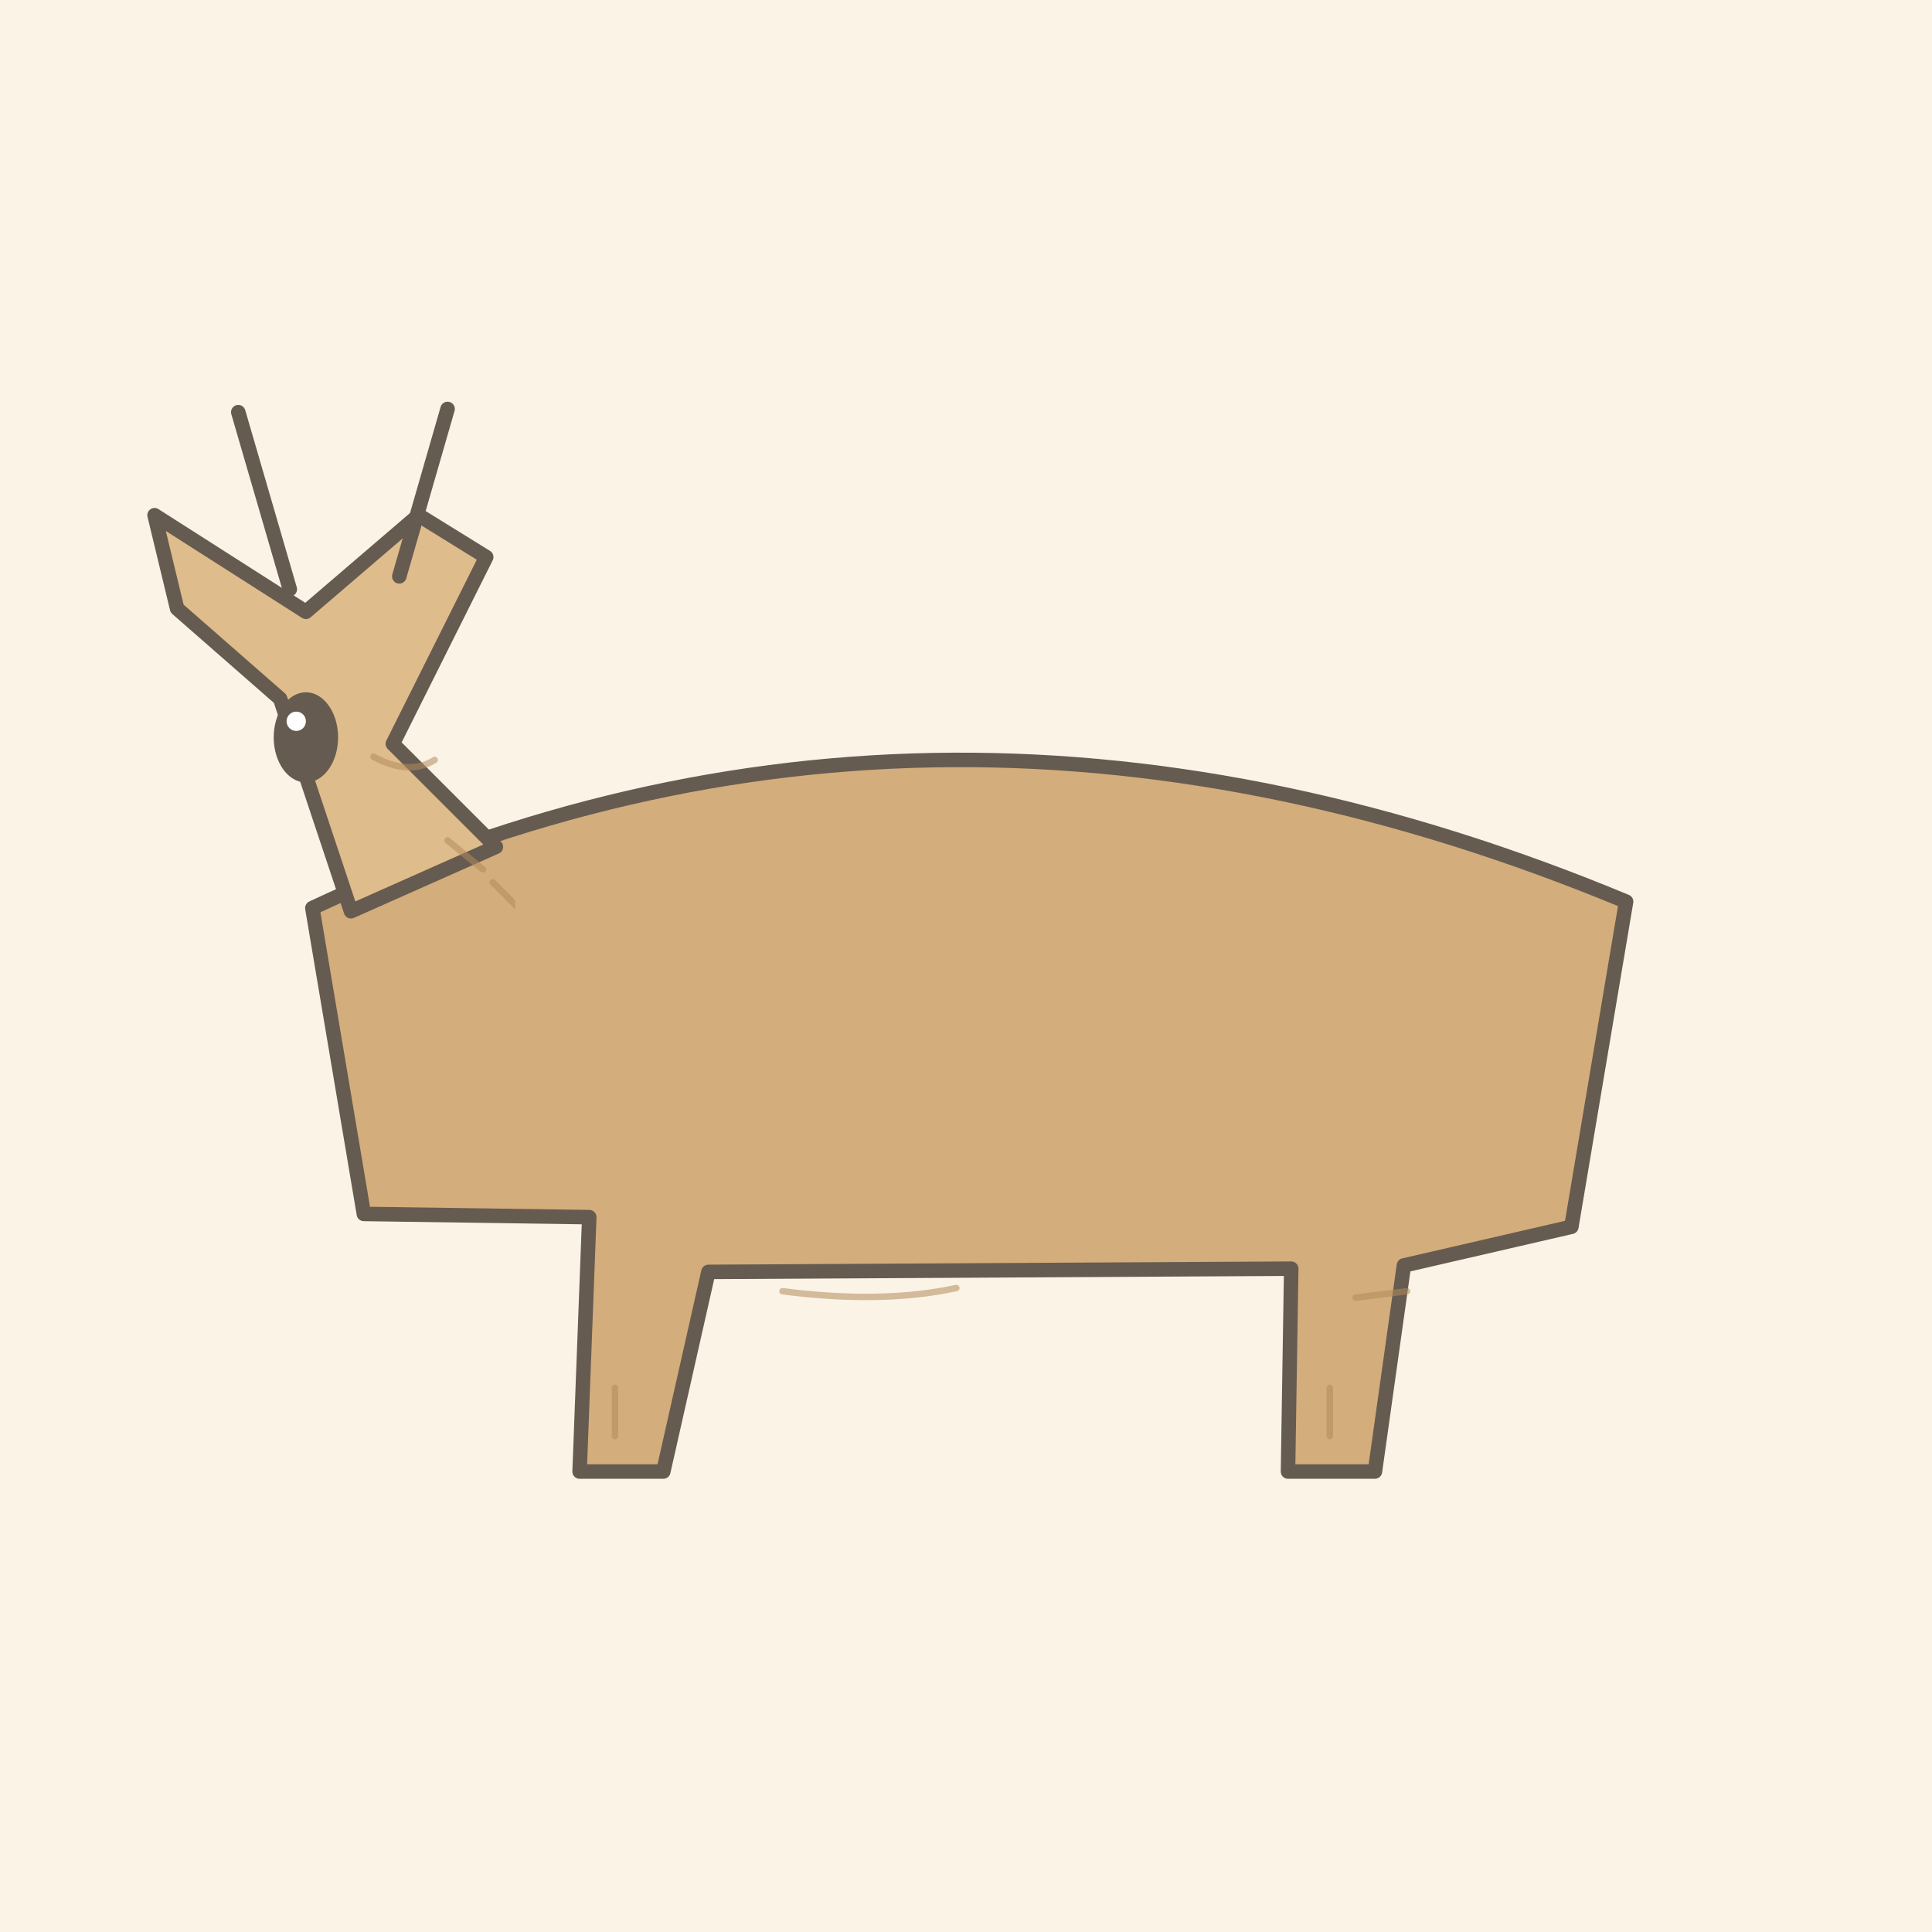
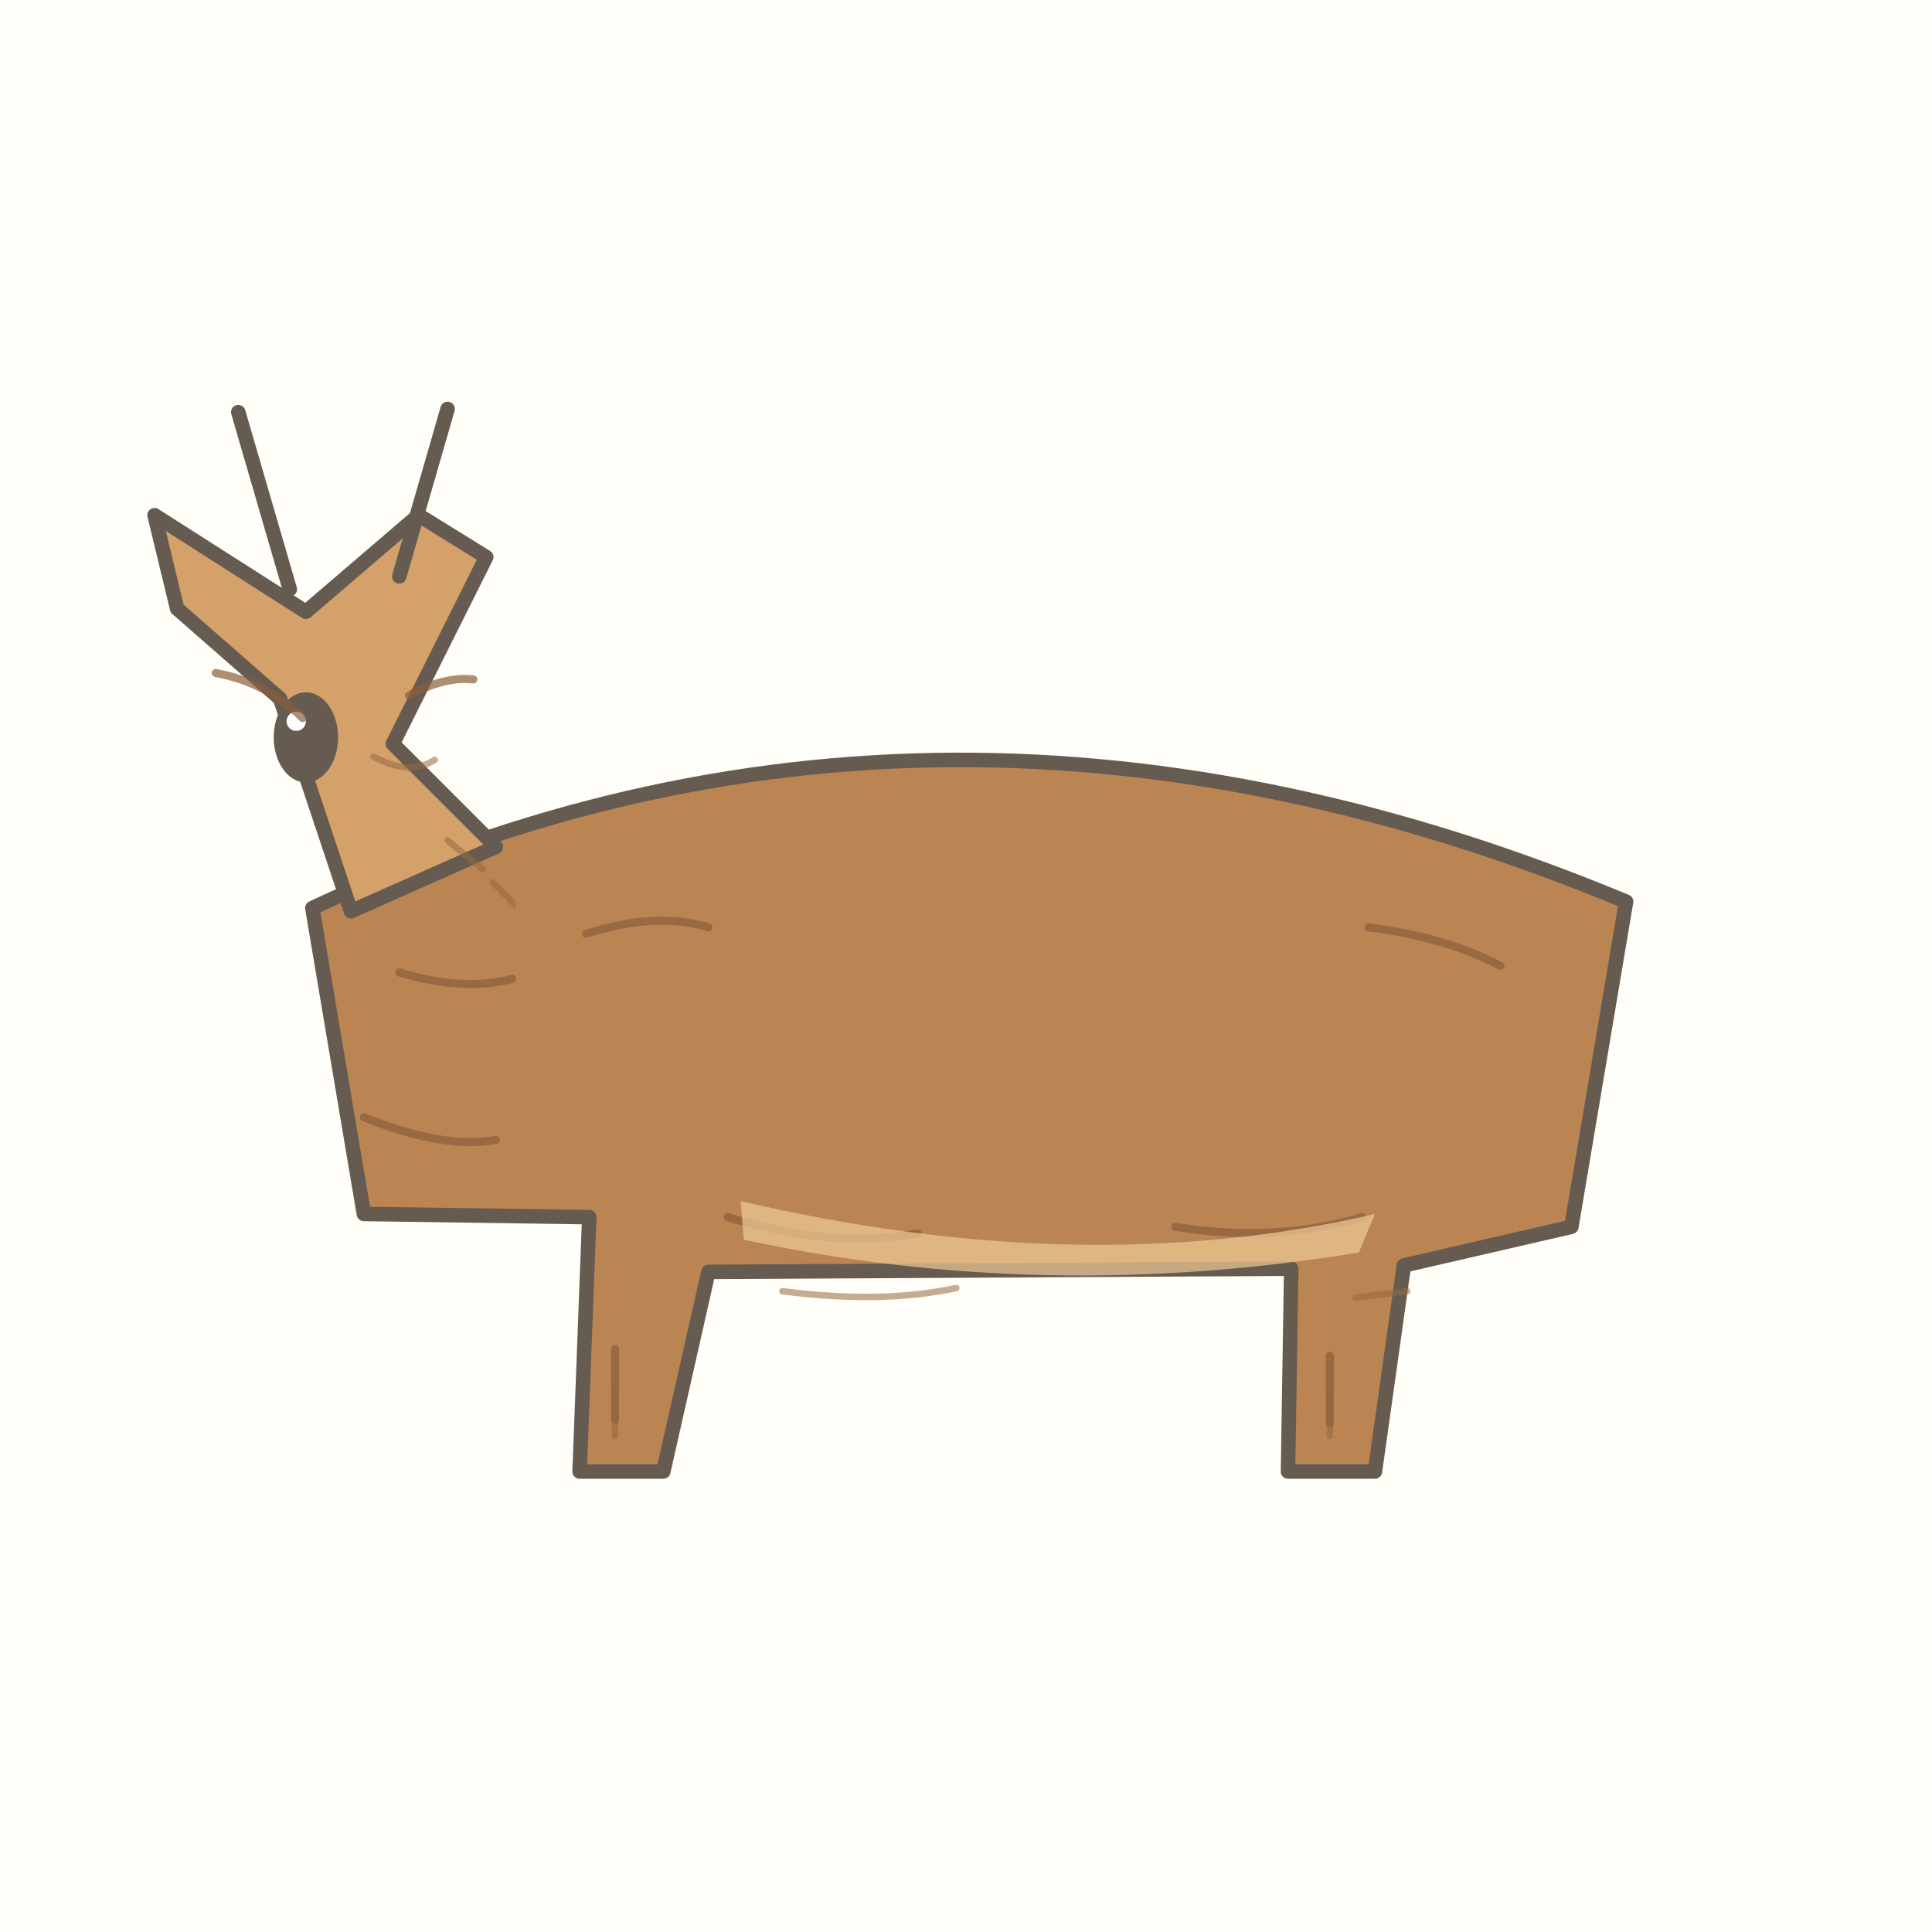
<svg xmlns="http://www.w3.org/2000/svg" width="600" height="600" viewBox="0 0 600 600" data-full-animal="deer" data-illustration="incomplete">
-   <rect width="600" height="600" rx="0" fill="#fbf4e6" />
+   <rect width="600" height="600" rx="0" fill="#fffef8" />
  <defs>
    <mask id="detail-mask">
      <rect width="600" height="600" fill="white" />
      <rect x="160" y="255" width="285" height="125" fill="black" />
    </mask>
  </defs>
  <g transform="translate(0 100) scale(1)">
-     <path d="M97 182Q291 91 505 180L488 281L436 293L427 357L400 357L401 294L220 295L206 357L180 357L183 278L113 277Z" fill="#d3ad7b" stroke="#665b50" stroke-width="4.5" stroke-linecap="round" stroke-linejoin="round" />
-     <path d="M109 183L87 117L55 89L48 60L95 90L130 60L151 73L122 131L154 163Z" fill="#dfbc8b" stroke="#665b50" stroke-width="4.5" stroke-linecap="round" stroke-linejoin="round" />
+     <path d="M97 182Q291 91 505 180L488 281L436 293L427 357L400 357L401 294L220 295L206 357L180 357L183 278L113 277Z" fill="#ba8453" stroke="#665b50" stroke-width="4.5" stroke-linecap="round" stroke-linejoin="round" />
+     <path d="M109 183L87 117L55 89L48 60L95 90L130 60L151 73L122 131L154 163Z" fill="#d4a16b" stroke="#665b50" stroke-width="4.5" stroke-linecap="round" stroke-linejoin="round" />
    <ellipse cx="95" cy="129" rx="10" ry="14" fill="#665b50" />
    <circle cx="92" cy="124" r="3" fill="white" />
    <path d="M90 83L74 28M124 79L139 27" fill="none" stroke="#665b50" stroke-width="4.5" stroke-linecap="round" stroke-linejoin="round" />
  </g>
+   <g transform="translate(0 100)" fill="none" stroke="#8c5e3a" stroke-width="2.5" stroke-linecap="round" opacity=".7">
+     <path d="M124 202q20 6 35 2m23-14q22-7 38-2m205 0q24 3 41 12M113 247q25 10 41 7m72 24q33 10 59 5m80-2q31 5 58-3M191 319v22m222-20v21M67 109q16 3 27 14m33-7q11-6 20-5" />
+   </g>
+   <g transform="translate(0 100)" fill="#edc894" opacity=".72">
+     <path d="M230 273q107 25 197 4l-5 12q-98 16-191-4Z" />
+   </g>
  <g mask="url(#detail-mask)" data-coat-details="deer">
-     <path d="M116 235q11 6 19 1M139 261l11 9M153 274l9 9M166 289l10 9M243 401q31 4 54 -1M421 403l16 -2M191 431v15M413 431v15" fill="none" stroke="#b08a5c" stroke-width="2" stroke-linecap="round" opacity=".55" />
+     <path d="M116 235q11 6 19 1M139 261l11 9M153 274l9 9M166 289l10 9M243 401q31 4 54 -1M421 403l16 -2M191 431v15M413 431v15" fill="none" stroke="#93683f" stroke-width="2" stroke-linecap="round" opacity=".55" />
  </g>
</svg>
